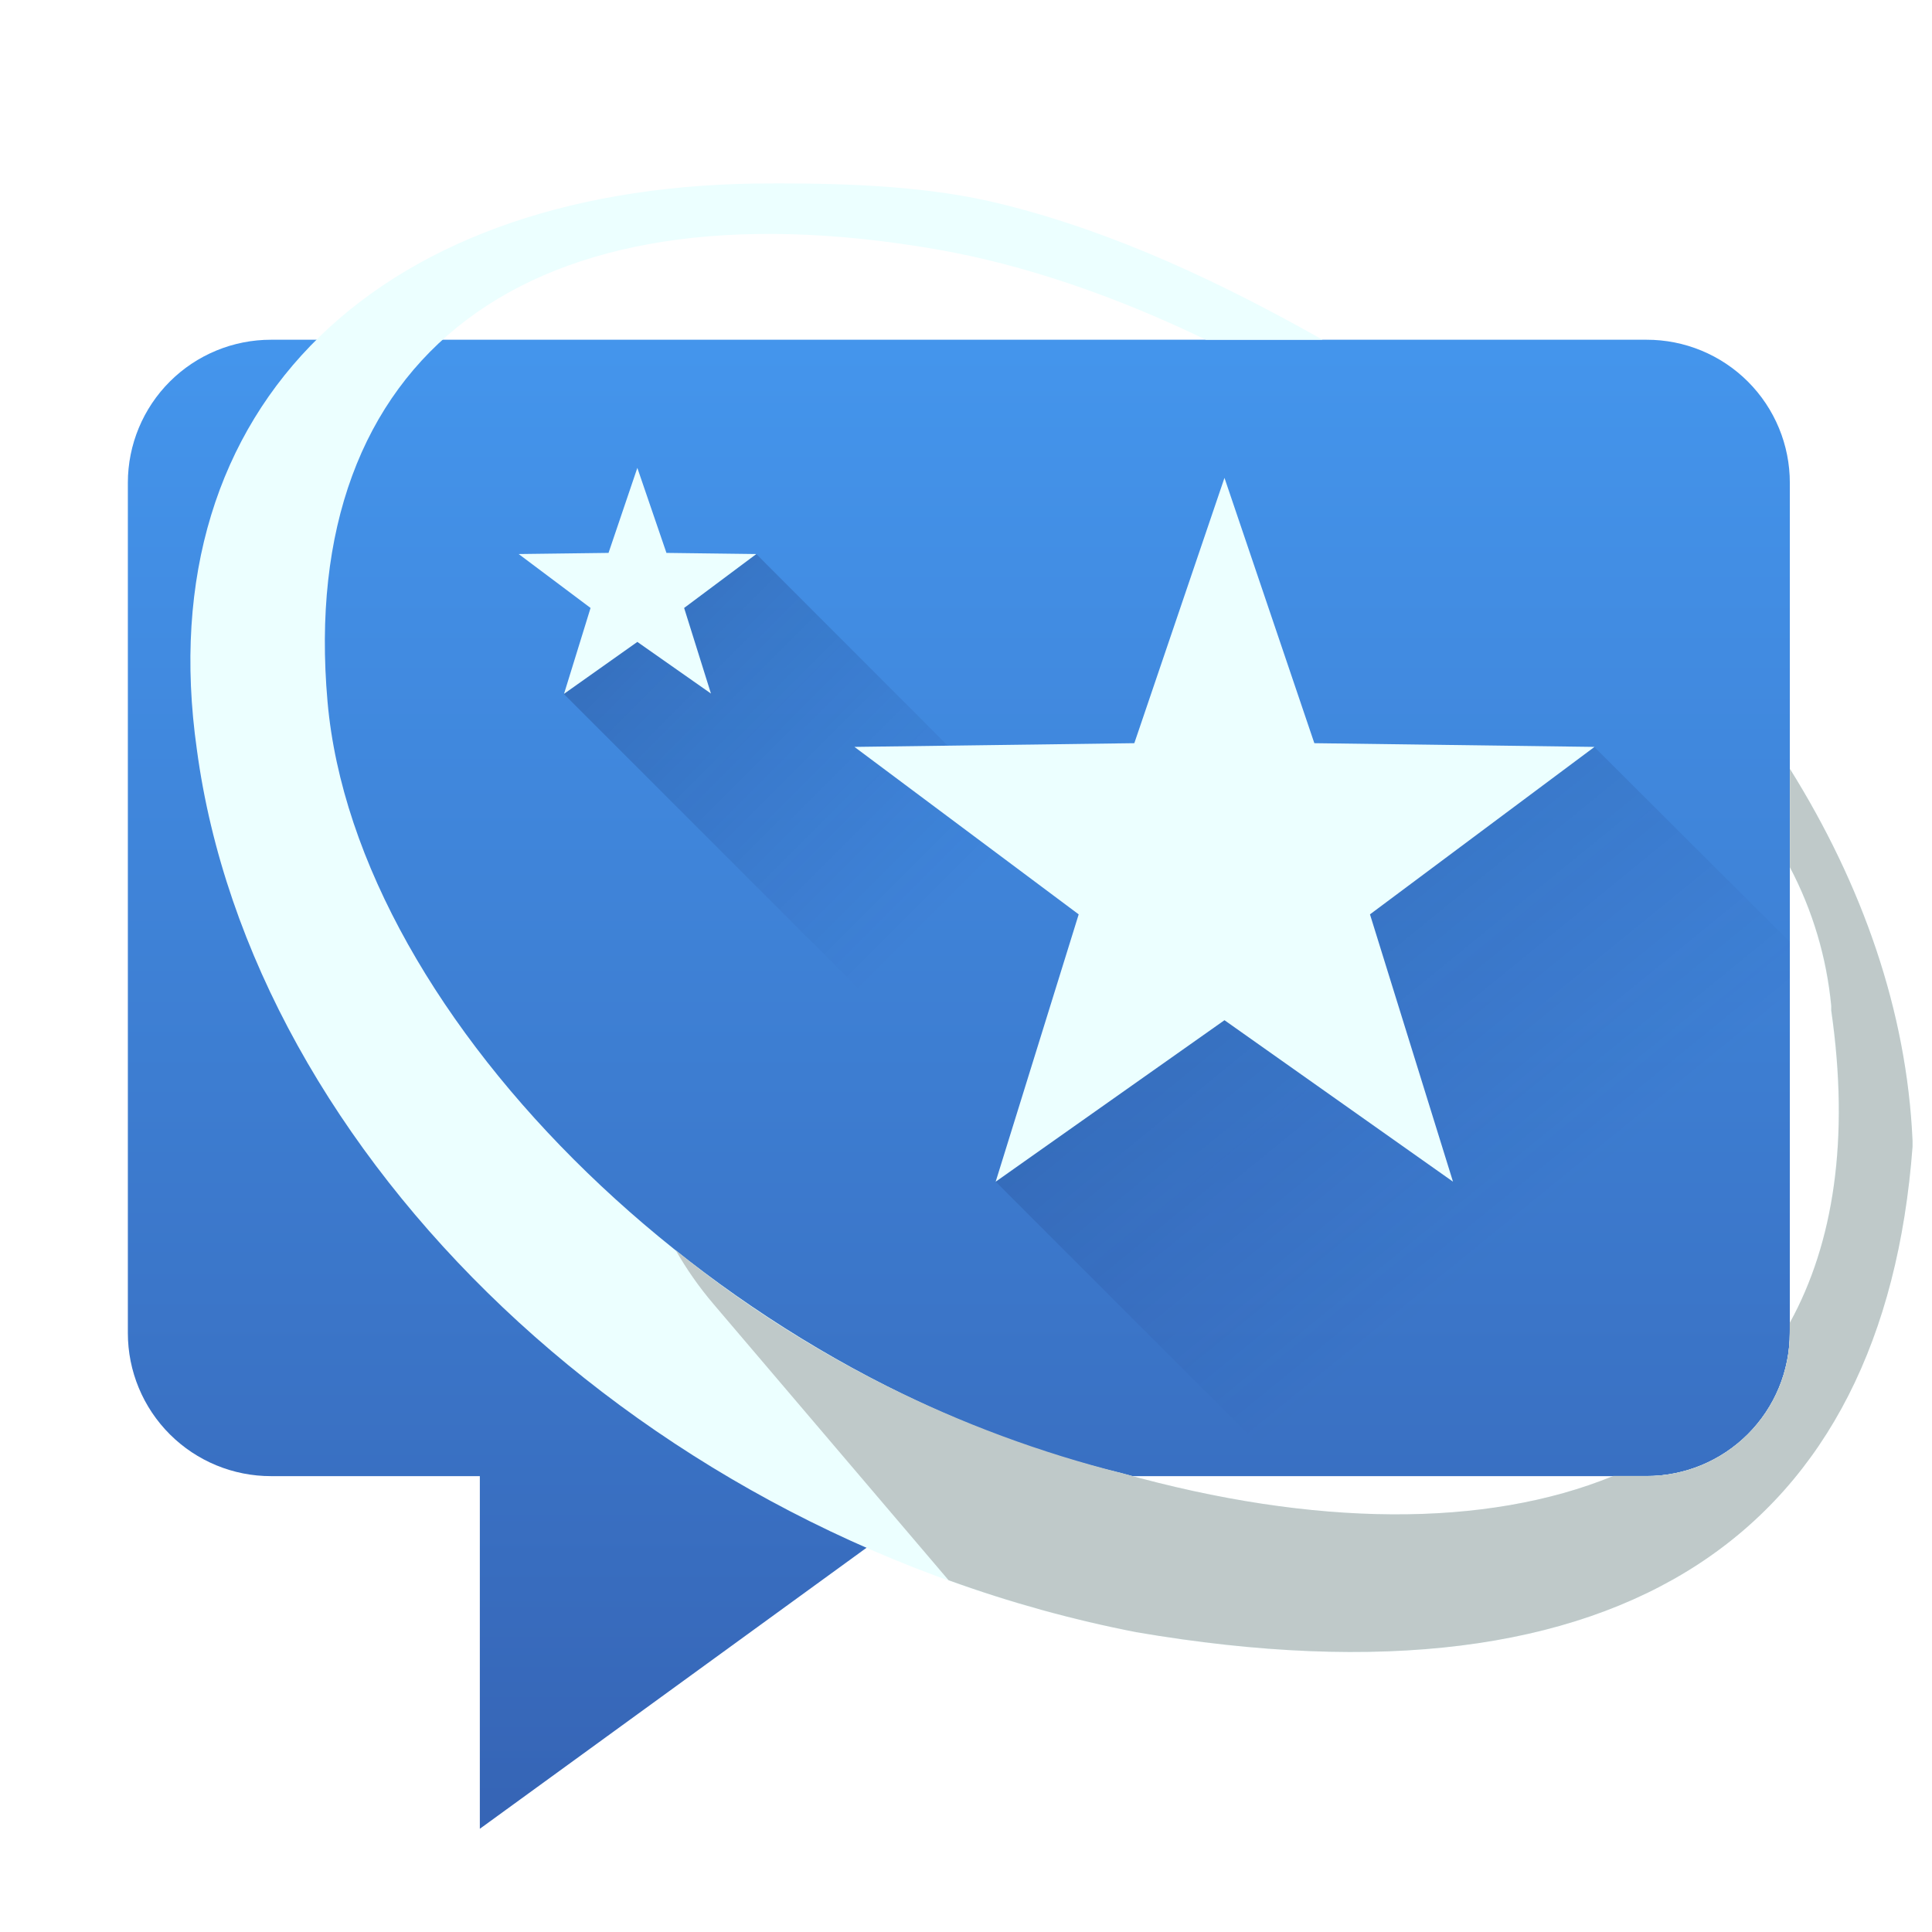
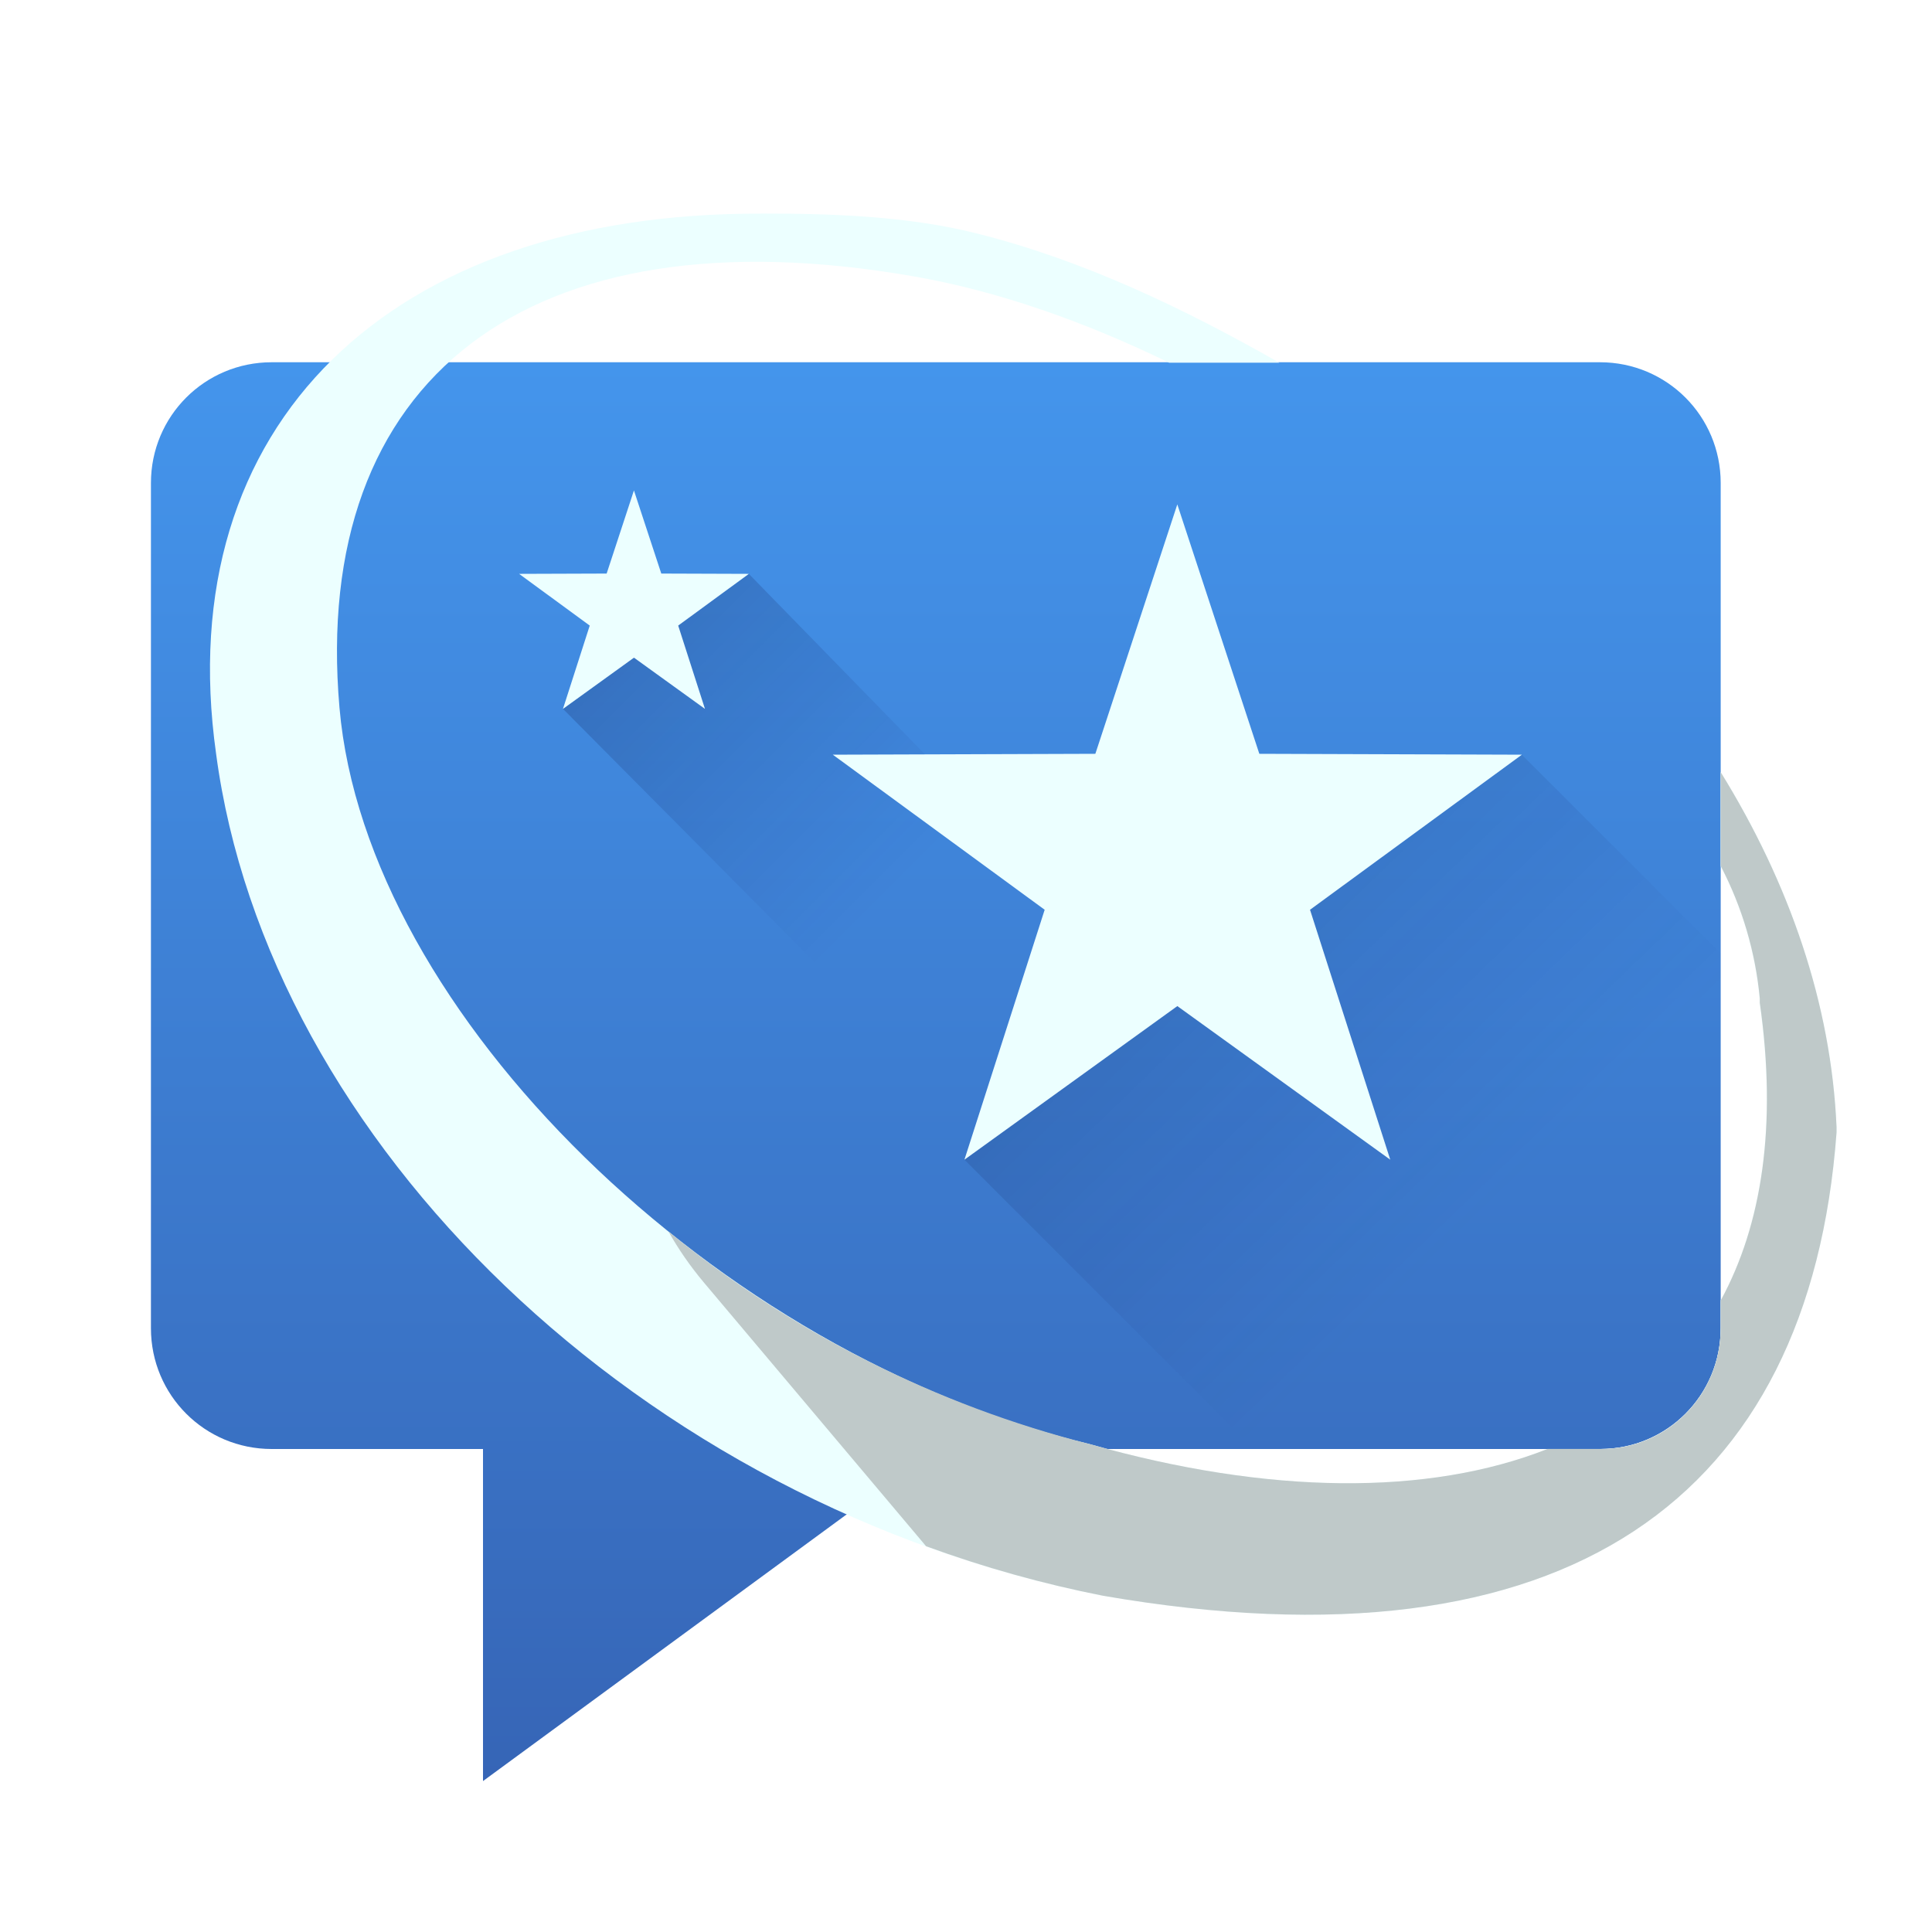
- <svg xmlns="http://www.w3.org/2000/svg" xmlns:xlink="http://www.w3.org/1999/xlink" viewBox="0 0 67.72 67.72">
-   <defs />
-   <defs>
-     <linearGradient id="c" x1="5.23" x2="15.26" y1="123.62" y2="133.65" gradientUnits="userSpaceOnUse" xlink:href="#a">
-       <stop offset="0" stop-color="#091143" stop-opacity=".2" />
-       <stop offset="1" stop-color="#0d185f" stop-opacity="0" />
-     </linearGradient>
-     <linearGradient id="a" x1="20.36" x2="28.486" y1="140.72" y2="150.688" gradientUnits="userSpaceOnUse">
-       <stop offset="0" stop-color="#091143" stop-opacity=".422" />
-       <stop offset="1" stop-color="#0d185f" stop-opacity="0" />
-     </linearGradient>
-     <linearGradient id="d" x1="60.37" x2="1.14" y1="48.42" y2="-2.92" gradientUnits="userSpaceOnUse">
-       <stop offset="0" stop-color="#ecffff" />
-     </linearGradient>
-     <linearGradient id="b" x1="64.16" x2="64.16" y1="428.64" y2="621.09" gradientUnits="userSpaceOnUse">
-       <stop offset="0" stop-color="#4495ec" />
-       <stop offset="1" stop-color="#3665b6" />
-     </linearGradient>
-   </defs>
-   <path fill="url(#b)" d="M-28.74 427.2a18.95 18.95 0 00-18.99 18.94V558.8a18.95 18.95 0 0018.99 18.95H-1.1v46.72l64.29-46.72h90.26a18.95 18.95 0 0019-18.98V446.18a18.95 18.95 0 00-19-18.98z" transform="translate(17.11 -101.12) scale(.26458)" />
-   <path fill="url(#c)" d="M2.65 125.44l10.44 10.44 6.33-5.31L9.4 120.54l-6.75 4.9z" transform="translate(17.11 -101.12)" />
-   <path fill="#ecffff" d="M22.34 16.4l1.02 2.98 3.15.04-2.53 1.89.94 3-2.58-1.81-2.57 1.82.93-3.01-2.52-1.89 3.15-.04z" paint-order="markers fill stroke" />
-   <path fill="url(#d)" d="M27.119 6.43C13.379 6.38 5.18 14.16 6.9 26.27c1.91 14.25 15.73 27.601 32.92 30.941 17.24 2.95 26.209-3.611 27.219-17.021V40c-.2-4.56-1.759-8.981-4.299-13.051v3.461a13.07 13.07 0 011.439 4.85v.16c.66 4.51.081 8.159-1.439 10.939l-.006.357a5.014 5.014 0 01-5.021 5.021h-1.168c-4.456 1.832-10.475 1.792-17.225-.098-13.84-3.28-26.85-15.801-27.84-27.051-1.06-12.05 6.95-18.34 21.33-15.85 3.12.54 6.329 1.66 9.459 3.17h4.09c-3.55-2-7.259-3.76-11.189-4.74-2.61-.66-5.501-.74-8.051-.74z" />
-   <path fill="#bfc9c9" d="M62.74 26.949V30.4a13.07 13.07 0 011.449 4.859v.16c.65 4.51.081 8.159-1.449 10.939l-.006.006v.352a5.014 5.014 0 01-5.021 5.021h-1.172l-.002.002c-4.45 1.82-10.469 1.79-17.209-.1a40.67 40.67 0 01-15.641-7.811c.37.65.81 1.281 1.32 1.881l8.24 9.68a43.99 43.99 0 006.57 1.82c17.24 2.95 26.219-3.611 27.219-17.021v-.199c-.2-4.55-1.759-8.971-4.299-13.041z" />
-   <path fill="url(#a)" d="M38.77 127.3L17.8 142.55l10.31 10.31h.29l17.24-13.12v-5.59z" opacity=".3" transform="translate(17.11 -101.12)" />
-   <path fill="#ecffff" d="M42.92 16.75l3.15 9.3 9.82.13-7.87 5.87 2.91 9.37-8.01-5.66-8.02 5.66 2.91-9.37-7.86-5.87 9.81-.13z" paint-order="markers fill stroke" />
+ <svg xmlns="http://www.w3.org/2000/svg" xmlns:xlink="http://www.w3.org/1999/xlink" height="64" viewBox="0 0 64 64" width="64">
+   <linearGradient id="a" gradientUnits="userSpaceOnUse" spreadMethod="pad" x1="5.23" x2="15.26" y1="123.62" y2="133.65">
+     <stop offset="0" stop-color="#091142" stop-opacity=".2" />
+     <stop offset="1" stop-color="#0d185f" stop-opacity="0" />
+   </linearGradient>
+   <linearGradient id="b" gradientUnits="userSpaceOnUse" x1="5" x2="5" y1="12" y2="59">
+     <stop offset="0" stop-color="#4495ec" />
+     <stop offset="1" stop-color="#3665b6" />
+   </linearGradient>
+   <linearGradient id="c" gradientTransform="matrix(.8926052 0 0 .9016038 16.27264 -89.64299)" gradientUnits="userSpaceOnUse" spreadMethod="pad" x1="2.662" x2="12.018" xlink:href="#a" y1="125.471" y2="134.918" />
+   <linearGradient id="d" gradientTransform="matrix(.8926052 0 0 .9016038 16.27218 -89.88886)" gradientUnits="userSpaceOnUse" x1="17.561" x2="27.703" xlink:href="#a" y1="142.307" y2="152.937" />
+   <path d="m9 12c-2.216 0-4 1.784-4 4v28c0 2.216 1.784 4 4 4h7v11l15-11h22c2.216 0 4-1.784 4-4v-28c0-2.216-1.784-4-4-4z" fill="url(#b)" stroke-linejoin="round" />
+   <path d="m18.649 23.482 11.308 11.385 5.65-4.788-10.802-11.07z" fill="url(#c)" stroke-width="1" />
+   <path d="m25.207 7.076v.002c-12.264-.045-19.584 6.97-18.049 17.889 1.705 12.848 14.041 24.885 29.385 27.896 15.389 2.66 23.395-3.255 24.297-15.346v-.172c-.179-4.111-1.571-8.098-3.838-11.768v3.121a11.666 11.784 0 0 1 1.285 4.373v.145c.589 4.066.072 7.355-1.285 9.861l-.002.107v.814c0 2.216-1.767 4-3.961 4h-1.039-.039-.701c-3.956 1.567-9.24 1.515-15.162-.16-12.354-2.957-23.968-14.248-24.852-24.391-.946-10.864 6.203-16.534 19.039-14.289 2.785.487 5.65 1.496 8.443 2.857h3.652c-3.169-1.803-6.48-3.39-9.988-4.273-2.33-.595-4.909-.668-7.186-.668z" fill="#ecffff" stroke-width="1" />
+   <path d="m57 25.578c.001.001.001.003.002.004v-.004zm.002.004v3.107a11.666 11.784 0 0 1 1.293 4.381v.145c.58 4.066.073 7.357-1.293 9.863l-.002.002v.92c0 2.216-1.767 4-3.961 4h-1.039-.039-.701c-3.952 1.559-9.238 1.516-15.154-.16a36.302 36.668 0 0 1 -13.961-7.043c.33.586.723 1.154 1.178 1.695l7.355 8.729a39.266 39.662 0 0 0 5.865 1.641c15.389 2.66 23.402-3.255 24.295-15.346v-.18c-.178-4.101-1.57-8.085-3.836-11.754z" fill="#bfc9c9" stroke-width="1.12" />
+   <path d="m50.412 25-18.465 13.416 9.584 9.584 15.479-11.898-.01-4.514z" fill="url(#d)" opacity=".65" stroke-width="1.12" />
+   <path d="m21 16.246-.904 2.754-2.9.01 2.34 1.713-.887 2.76 2.352-1.697 2.352 1.697-.887-2.76 2.34-1.713-2.9-.01zm18 .463-2.715 8.262-8.697.029 7.018 5.137-2.658 8.279 7.053-5.088 7.053 5.088-2.658-8.279 7.018-5.137-8.697-.029z" fill="#ecffff" stroke-linejoin="round" />
</svg>
